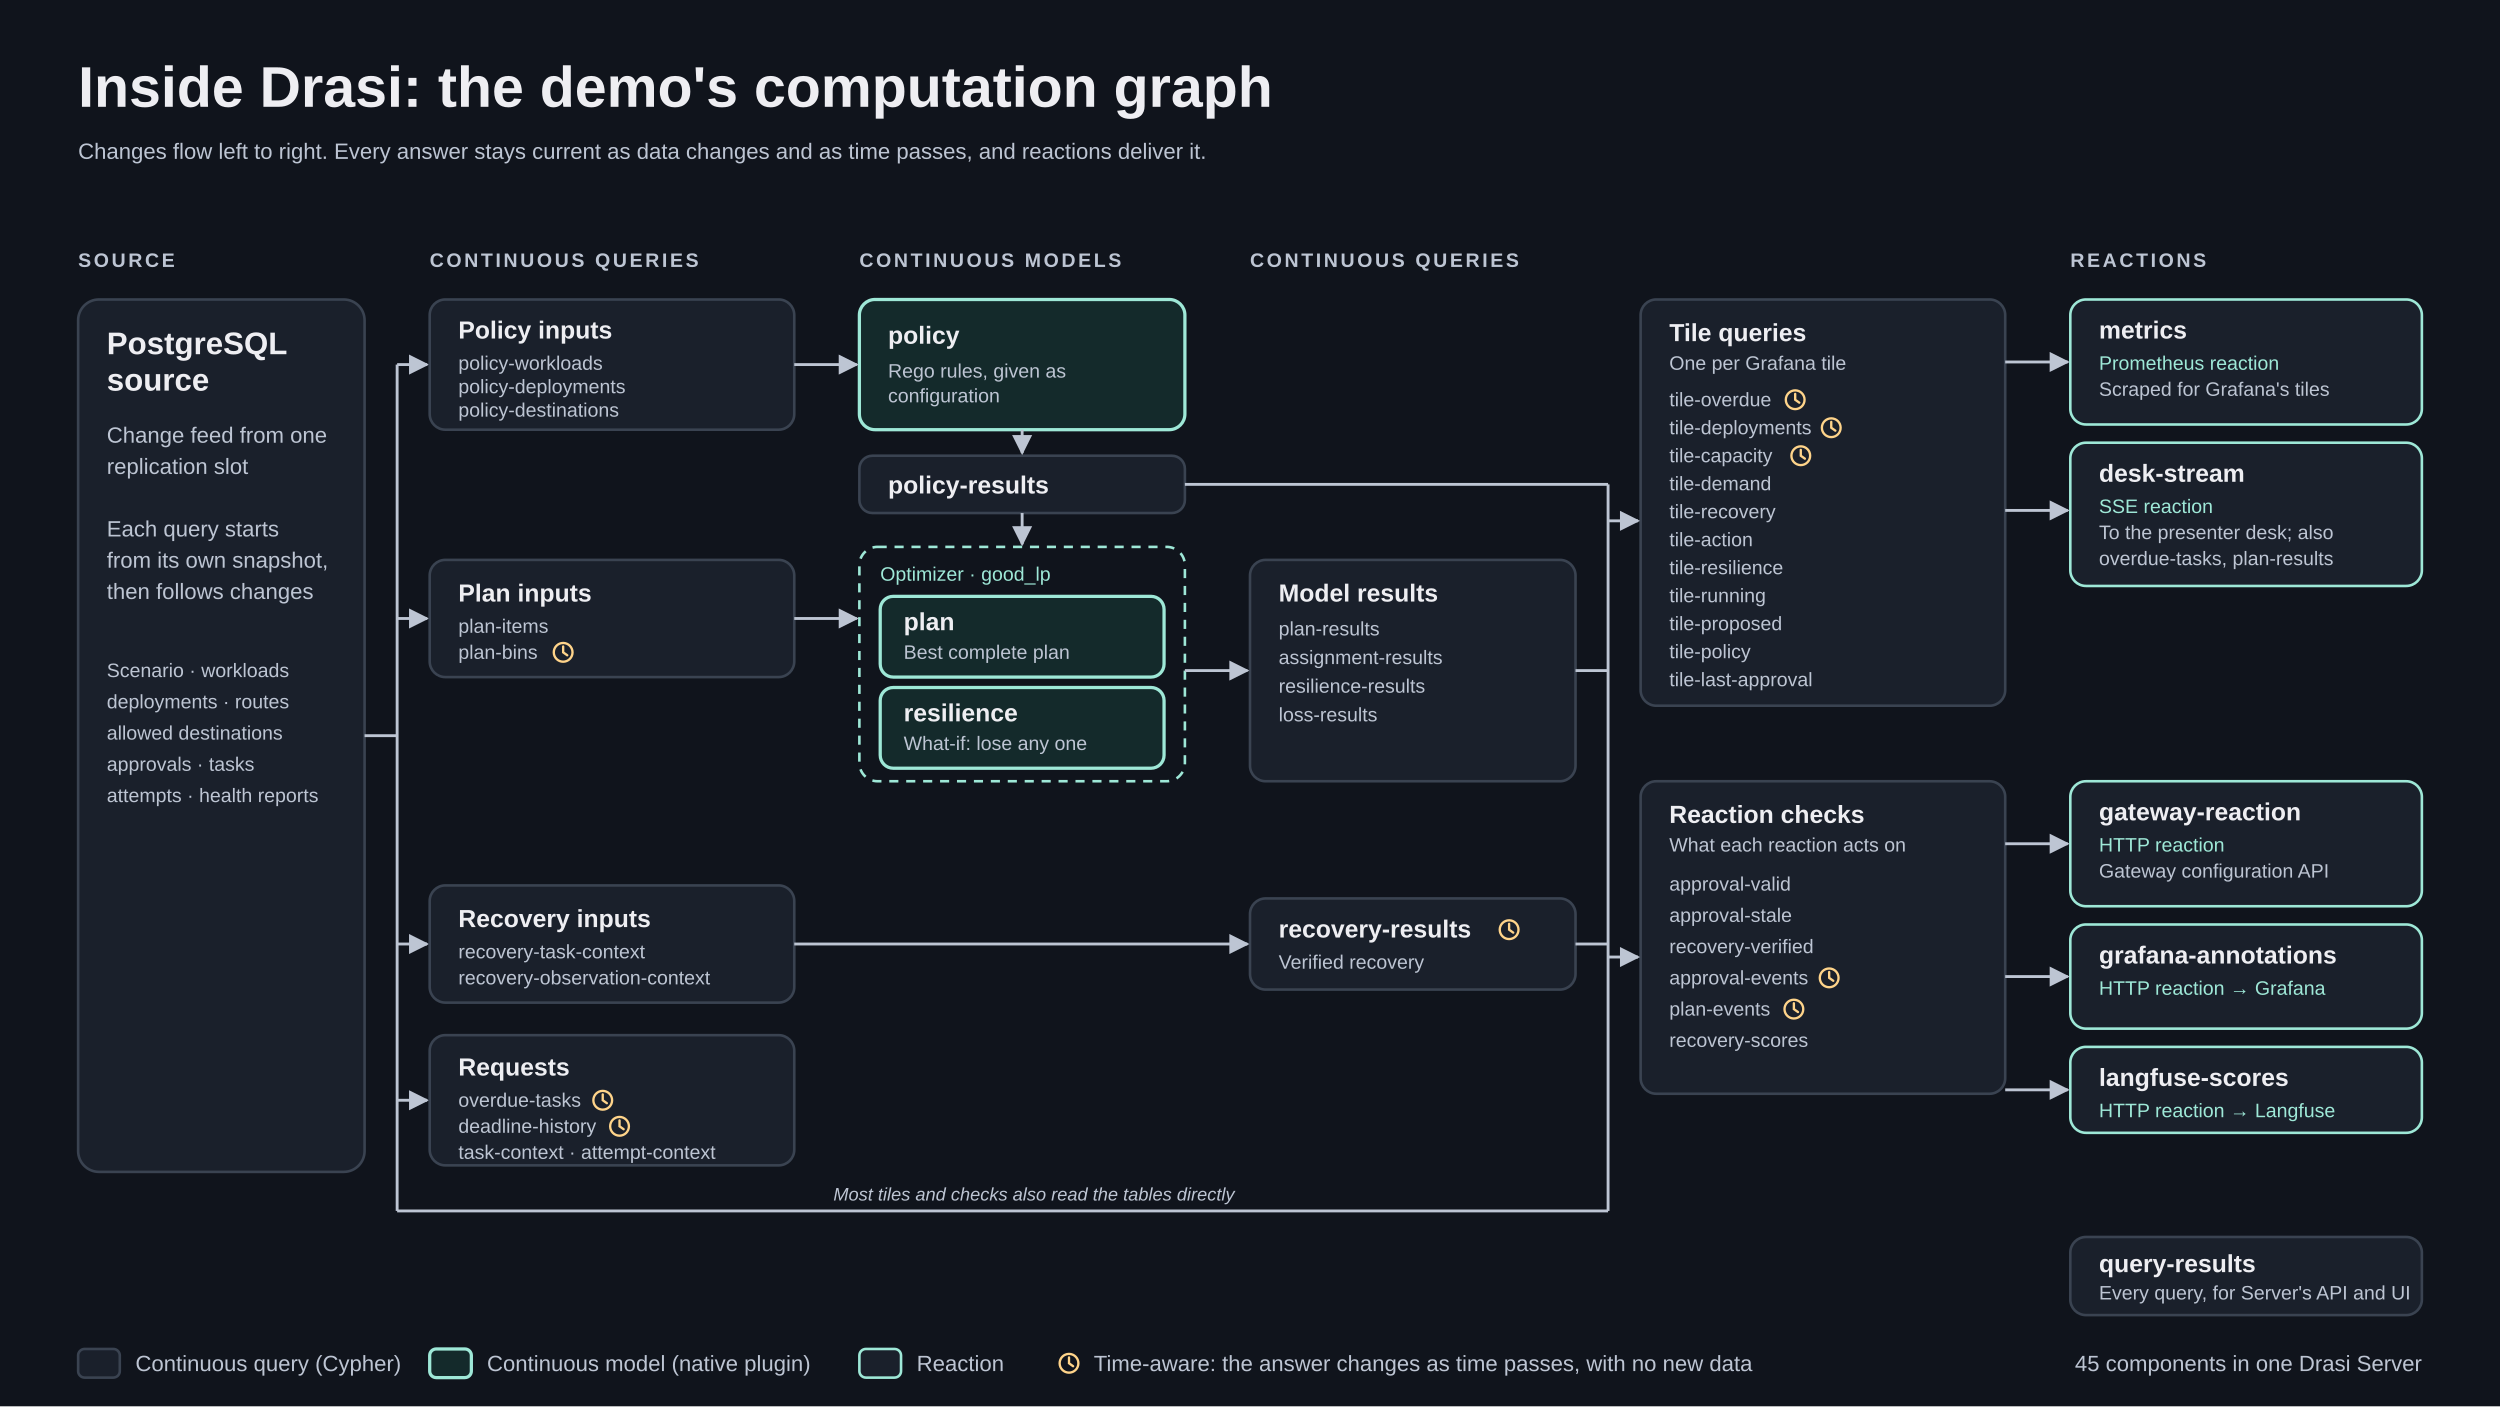
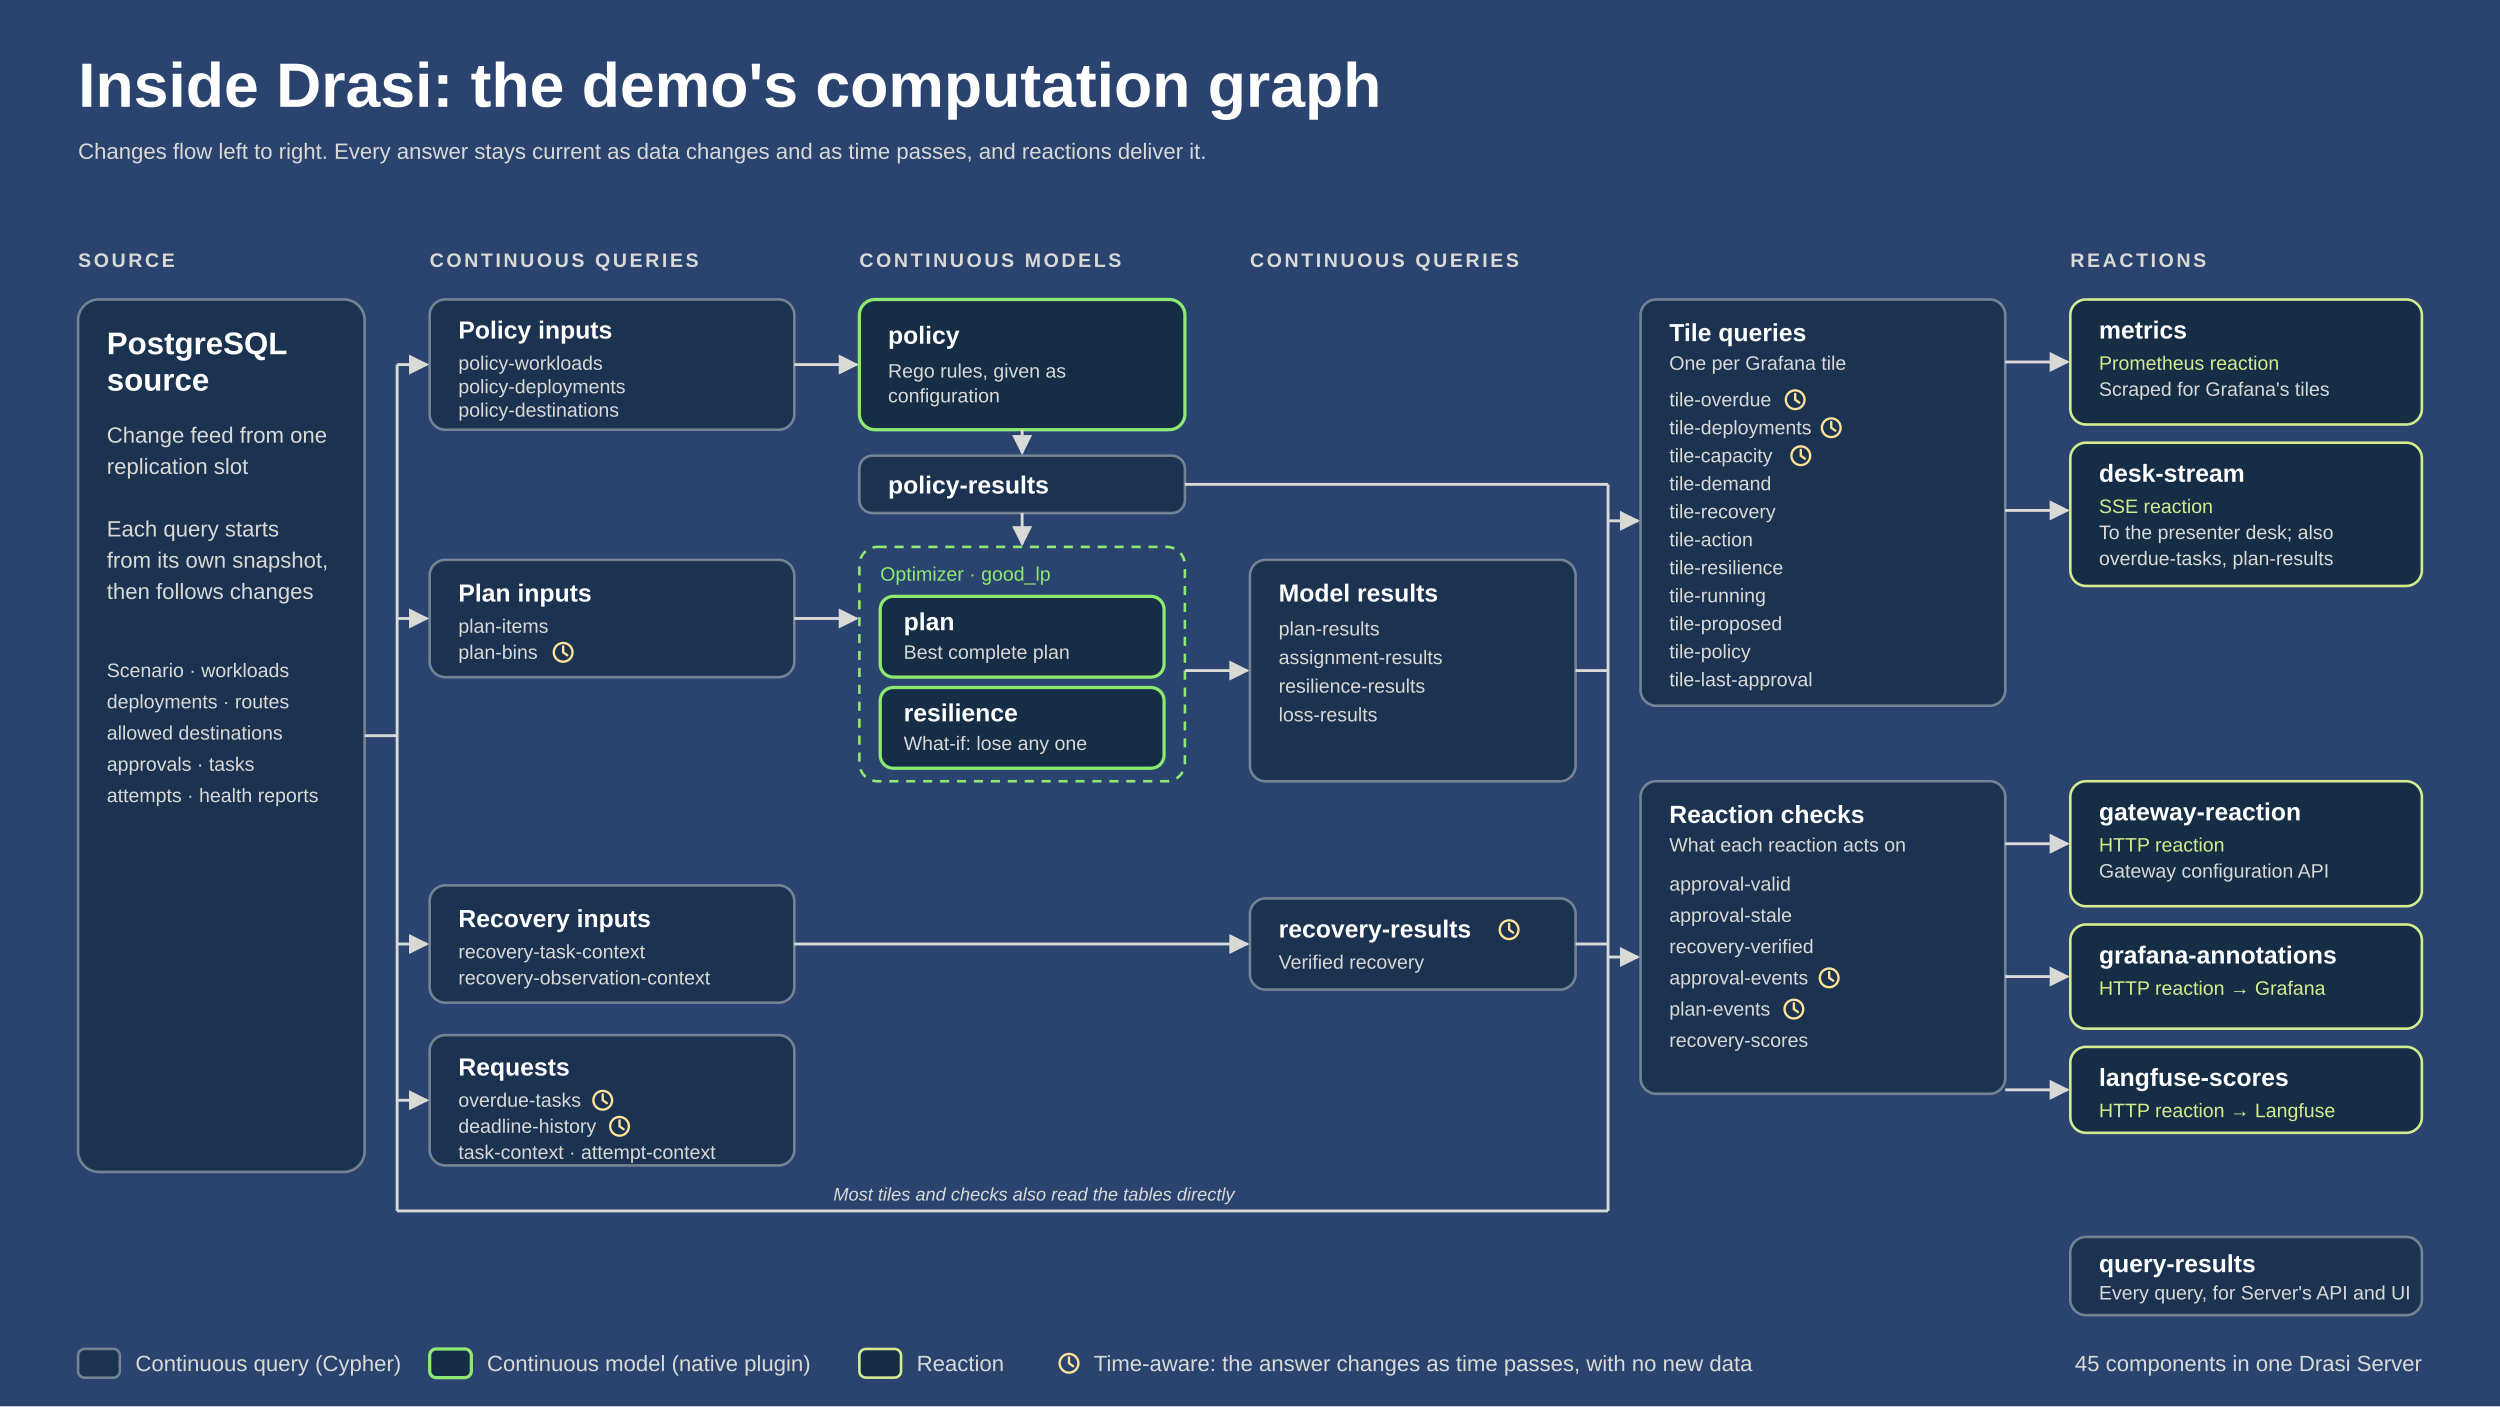
- <svg xmlns="http://www.w3.org/2000/svg" viewBox="0 0 1920 1080" width="1920" height="1080" font-family="Aptos, 'Segoe UI', Arial, sans-serif">
+ <svg xmlns="http://www.w3.org/2000/svg" viewBox="0 0 1920 1080" width="1920" height="1080" font-family="'Segoe UI', 'Segoe UI Web', 'Helvetica Neue', Arial, sans-serif">
  <defs>
    <marker id="arrow" viewBox="0 0 10 10" refX="9" refY="5" markerWidth="7" markerHeight="7" orient="auto-start-reverse">
-       <path d="M0,0 L10,5 L0,10 z" fill="#bdc5d3" />
+       <path d="M0,0 L10,5 L0,10 z" fill="#D9D9D6" />
    </marker>
    <symbol id="clock" viewBox="0 0 20 20">
-       <circle cx="10" cy="10" r="8" fill="none" stroke="#ffd48a" stroke-width="2" />
-       <path d="M10,5 V10 L13.5,12.5" fill="none" stroke="#ffd48a" stroke-width="2" stroke-linecap="round" />
+       <circle cx="10" cy="10" r="8" fill="none" stroke="#FFE399" stroke-width="2" />
+       <path d="M10,5 V10 L13.5,12.5" fill="none" stroke="#FFE399" stroke-width="2" stroke-linecap="round" />
    </symbol>
    <style>
-       .box { fill: #1a202b; stroke: #3a4351; stroke-width: 2; }
-       .model { fill: #142a2b; stroke: #9ee8d7; stroke-width: 2.5; }
-       .group { fill: none; stroke: #9ee8d7; stroke-width: 2; stroke-dasharray: 7 6; }
-       .out { fill: #1a202b; stroke: #9ee8d7; stroke-width: 2; }
-       .name { fill: #eeeef2; font-size: 19px; font-weight: 700; }
-       .desc { fill: #bdc5d3; font-size: 15px; }
-       .title { fill: #eeeef2; font-size: 24px; font-weight: 700; }
-       .sub { fill: #bdc5d3; font-size: 17px; }
-       .accent { fill: #9ee8d7; font-size: 15px; }
-       .note { fill: #bdc5d3; font-size: 14px; font-style: italic; }
-       .head { fill: #bdc5d3; font-size: 15px; font-weight: 700; letter-spacing: 2px; }
-       .flow { fill: none; stroke: #bdc5d3; stroke-width: 2.2; marker-end: url(#arrow); }
-       .line { fill: none; stroke: #bdc5d3; stroke-width: 2.2; }
+       .box { fill: #091F2C; fill-opacity: .45; stroke: #D9D9D6; stroke-opacity: .45; stroke-width: 2; }
+       .model { fill: #091F2C; fill-opacity: .6; stroke: #8DE971; stroke-width: 2.5; }
+       .group { fill: none; stroke: #8DE971; stroke-width: 2; stroke-dasharray: 7 6; }
+       .out { fill: #091F2C; fill-opacity: .6; stroke: #D4EC8E; stroke-width: 2; }
+       .name { fill: #FFFFFF; font-size: 19px; font-weight: 600; }
+       .desc { fill: #D9D9D6; font-size: 15px; }
+       .title { fill: #FFFFFF; font-size: 24px; font-weight: 600; }
+       .sub { fill: #D9D9D6; font-size: 17px; }
+       .accent { fill: #D4EC8E; font-size: 15px; }
+       .accent-model { fill: #8DE971; font-size: 15px; }
+       .note { fill: #D9D9D6; font-size: 14px; font-style: italic; }
+       .head { fill: #D9D9D6; font-size: 15px; font-weight: 600; letter-spacing: 2px; }
+       .flow { fill: none; stroke: #D9D9D6; stroke-width: 2.2; marker-end: url(#arrow); }
+       .line { fill: none; stroke: #D9D9D6; stroke-width: 2.2; }
    </style>
  </defs>
-   <rect width="1920" height="1080" fill="#10141c" />
-   <text x="60" y="82" fill="#eeeef2" font-size="44" font-weight="700">Inside Drasi: the demo's computation graph</text>
+   <rect width="1920" height="1080" fill="#2A446F" />
+   <text x="60" y="82" fill="#FFFFFF" font-size="48" font-weight="600" font-family="'Segoe Sans Display', 'Segoe UI', Arial, sans-serif">Inside Drasi: the demo's computation graph</text>
  <text x="60" y="122" class="sub" font-size="22">Changes flow left to right. Every answer stays current as data changes and as time passes, and reactions deliver it.</text>
  <text x="60" y="205" class="head">SOURCE</text>
  <text x="330" y="205" class="head">CONTINUOUS QUERIES</text>
  <text x="660" y="205" class="head">CONTINUOUS MODELS</text>
  <text x="960" y="205" class="head">CONTINUOUS QUERIES</text>
  <text x="1590" y="205" class="head">REACTIONS</text>
  <rect x="60" y="230" width="220" height="670" rx="16" class="box" />
  <text x="82" y="272" class="title">PostgreSQL</text>
  <text x="82" y="300" class="title">source</text>
  <text x="82" y="340" class="sub">Change feed from one</text>
  <text x="82" y="364" class="sub">replication slot</text>
  <text x="82" y="412" class="sub">Each query starts</text>
  <text x="82" y="436" class="sub">from its own snapshot,</text>
  <text x="82" y="460" class="sub">then follows changes</text>
  <text x="82" y="520" class="desc">Scenario · workloads</text>
  <text x="82" y="544" class="desc">deployments · routes</text>
  <text x="82" y="568" class="desc">allowed destinations</text>
  <text x="82" y="592" class="desc">approvals · tasks</text>
  <text x="82" y="616" class="desc">attempts · health reports</text>
  <path d="M280,565 H305" class="line" />
  <path d="M305,280 V930" class="line" />
  <path d="M305,280 H328" class="flow" />
  <path d="M305,475 H328" class="flow" />
  <path d="M305,725 H328" class="flow" />
  <path d="M305,845 H328" class="flow" />
  <rect x="330" y="230" width="280" height="100" rx="12" class="box" />
  <text x="352" y="260" class="name">Policy inputs</text>
  <text x="352" y="284" class="desc">policy-workloads</text>
  <text x="352" y="302" class="desc">policy-deployments</text>
  <text x="352" y="320" class="desc">policy-destinations</text>
  <rect x="330" y="430" width="280" height="90" rx="12" class="box" />
  <text x="352" y="462" class="name">Plan inputs</text>
  <text x="352" y="486" class="desc">plan-items</text>
  <text x="352" y="506" class="desc">plan-bins</text>
  <use href="#clock" x="423.5" y="492" width="18" height="18" />
  <rect x="330" y="680" width="280" height="90" rx="12" class="box" />
  <text x="352" y="712" class="name">Recovery inputs</text>
  <text x="352" y="736" class="desc">recovery-task-context</text>
  <text x="352" y="756" class="desc">recovery-observation-context</text>
  <rect x="330" y="795" width="280" height="100" rx="12" class="box" />
  <text x="352" y="826" class="name">Requests</text>
  <text x="352" y="850" class="desc">overdue-tasks</text>
  <use href="#clock" x="453.9" y="836" width="18" height="18" />
  <text x="352" y="870" class="desc">deadline-history</text>
  <use href="#clock" x="466.8" y="856" width="18" height="18" />
  <text x="352" y="890" class="desc">task-context · attempt-context</text>
  <rect x="660" y="230" width="250" height="100" rx="12" class="model" />
  <text x="682" y="264" class="name">policy</text>
  <text x="682" y="290" class="desc">Rego rules, given as</text>
  <text x="682" y="309" class="desc">configuration</text>
  <path d="M610,280 H658" class="flow" />
  <rect x="660" y="350" width="250" height="44" rx="10" class="box" />
  <text x="682" y="379" class="name">policy-results</text>
  <path d="M785,330 V348" class="flow" />
  <path d="M785,394 V418" class="flow" />
  <rect x="660" y="420" width="250" height="180" rx="14" class="group" />
-   <text x="676" y="446" class="accent">Optimizer · good_lp</text>
+   <text x="676" y="446" class="accent-model">Optimizer · good_lp</text>
  <rect x="676" y="458" width="218" height="62" rx="10" class="model" />
  <text x="694" y="484" class="name">plan</text>
  <text x="694" y="506" class="desc">Best complete plan</text>
  <rect x="676" y="528" width="218" height="62" rx="10" class="model" />
  <text x="694" y="554" class="name">resilience</text>
  <text x="694" y="576" class="desc">What-if: lose any one</text>
  <path d="M610,475 H658" class="flow" />
  <rect x="960" y="430" width="250" height="170" rx="12" class="box" />
  <text x="982" y="462" class="name">Model results</text>
  <text x="982" y="488" class="desc">plan-results</text>
  <text x="982" y="510" class="desc">assignment-results</text>
  <text x="982" y="532" class="desc">resilience-results</text>
  <text x="982" y="554" class="desc">loss-results</text>
  <path d="M910,515 H958" class="flow" />
  <rect x="960" y="690" width="250" height="70" rx="12" class="box" />
  <text x="982" y="720" class="name">recovery-results</text>
  <use href="#clock" x="1150" y="705" width="18" height="18" />
  <text x="982" y="744" class="desc">Verified recovery</text>
  <path d="M610,725 H958" class="flow" />
  <path d="M910,372 H1235" class="line" />
  <path d="M1210,515 H1235" class="line" />
  <path d="M1210,725 H1235" class="line" />
  <path d="M305,930 H1235" class="line" />
  <path d="M1235,372 V930" class="line" />
  <text x="640" y="922" class="note">Most tiles and checks also read the tables directly</text>
  <rect x="1260" y="230" width="280" height="312" rx="12" class="box" />
  <text x="1282" y="262" class="name">Tile queries</text>
  <text x="1282" y="284" class="desc">One per Grafana tile</text>
  <text x="1282" y="312.0" class="desc">tile-overdue</text>
  <use href="#clock" x="1369.7" y="298.0" width="18" height="18" />
  <text x="1282" y="333.5" class="desc">tile-deployments</text>
  <use href="#clock" x="1397.4" y="319.5" width="18" height="18" />
  <text x="1282" y="355.0" class="desc">tile-capacity</text>
  <use href="#clock" x="1374.0" y="341.0" width="18" height="18" />
  <text x="1282" y="376.5" class="desc">tile-demand</text>
  <text x="1282" y="398.0" class="desc">tile-recovery</text>
  <text x="1282" y="419.5" class="desc">tile-action</text>
  <text x="1282" y="441.0" class="desc">tile-resilience</text>
  <text x="1282" y="462.5" class="desc">tile-running</text>
  <text x="1282" y="484.0" class="desc">tile-proposed</text>
  <text x="1282" y="505.5" class="desc">tile-policy</text>
  <text x="1282" y="527.0" class="desc">tile-last-approval</text>
  <rect x="1260" y="600" width="280" height="240" rx="12" class="box" />
  <text x="1282" y="632" class="name">Reaction checks</text>
  <text x="1282" y="654" class="desc">What each reaction acts on</text>
  <text x="1282" y="684" class="desc">approval-valid</text>
  <text x="1282" y="708" class="desc">approval-stale</text>
  <text x="1282" y="732" class="desc">recovery-verified</text>
  <text x="1282" y="756" class="desc">approval-events</text>
  <use href="#clock" x="1395.8" y="742" width="18" height="18" />
  <text x="1282" y="780" class="desc">plan-events</text>
  <use href="#clock" x="1368.7" y="766" width="18" height="18" />
  <text x="1282" y="804" class="desc">recovery-scores</text>
  <path d="M1235,400 H1258" class="flow" />
  <path d="M1235,735 H1258" class="flow" />
  <rect x="1590" y="950" width="270" height="60" rx="12" class="box" />
  <text x="1612" y="977" class="name">query-results</text>
  <text x="1612" y="998" class="desc">Every query, for Server's API and UI</text>
  <rect x="1590" y="230" width="270" height="96" rx="12" class="out" />
  <text x="1612" y="260" class="name">metrics</text>
  <text x="1612" y="284" class="accent">Prometheus reaction</text>
  <text x="1612" y="304" class="desc">Scraped for Grafana's tiles</text>
  <rect x="1590" y="340" width="270" height="110" rx="12" class="out" />
  <text x="1612" y="370" class="name">desk-stream</text>
  <text x="1612" y="394" class="accent">SSE reaction</text>
  <text x="1612" y="414" class="desc">To the presenter desk; also</text>
  <text x="1612" y="434" class="desc">overdue-tasks, plan-results</text>
  <path d="M1540,278 H1588" class="flow" />
  <path d="M1540,392 H1588" class="flow" />
  <rect x="1590" y="600" width="270" height="96" rx="12" class="out" />
  <text x="1612" y="630" class="name">gateway-reaction</text>
  <text x="1612" y="654" class="accent">HTTP reaction</text>
  <text x="1612" y="674" class="desc">Gateway configuration API</text>
  <rect x="1590" y="710" width="270" height="80" rx="12" class="out" />
  <text x="1612" y="740" class="name">grafana-annotations</text>
  <text x="1612" y="764" class="accent">HTTP reaction → Grafana</text>
  <rect x="1590" y="804" width="270" height="66" rx="12" class="out" />
  <text x="1612" y="834" class="name">langfuse-scores</text>
  <text x="1612" y="858" class="accent">HTTP reaction → Langfuse</text>
  <path d="M1540,648 H1588" class="flow" />
  <path d="M1540,750 H1588" class="flow" />
  <path d="M1540,837 H1588" class="flow" />
  <rect x="60" y="1036" width="32" height="22" rx="5" class="box" />
  <text x="104" y="1053" class="sub">Continuous query (Cypher)</text>
  <rect x="330" y="1036" width="32" height="22" rx="5" class="model" />
  <text x="374" y="1053" class="sub">Continuous model (native plugin)</text>
  <rect x="660" y="1036" width="32" height="22" rx="5" class="out" />
  <text x="704" y="1053" class="sub">Reaction</text>
  <use href="#clock" x="812" y="1038" width="18" height="18" />
  <text x="840" y="1053" class="sub">Time-aware: the answer changes as time passes, with no new data</text>
  <text x="1860" y="1053" class="sub" text-anchor="end">45 components in one Drasi Server</text>
</svg>
